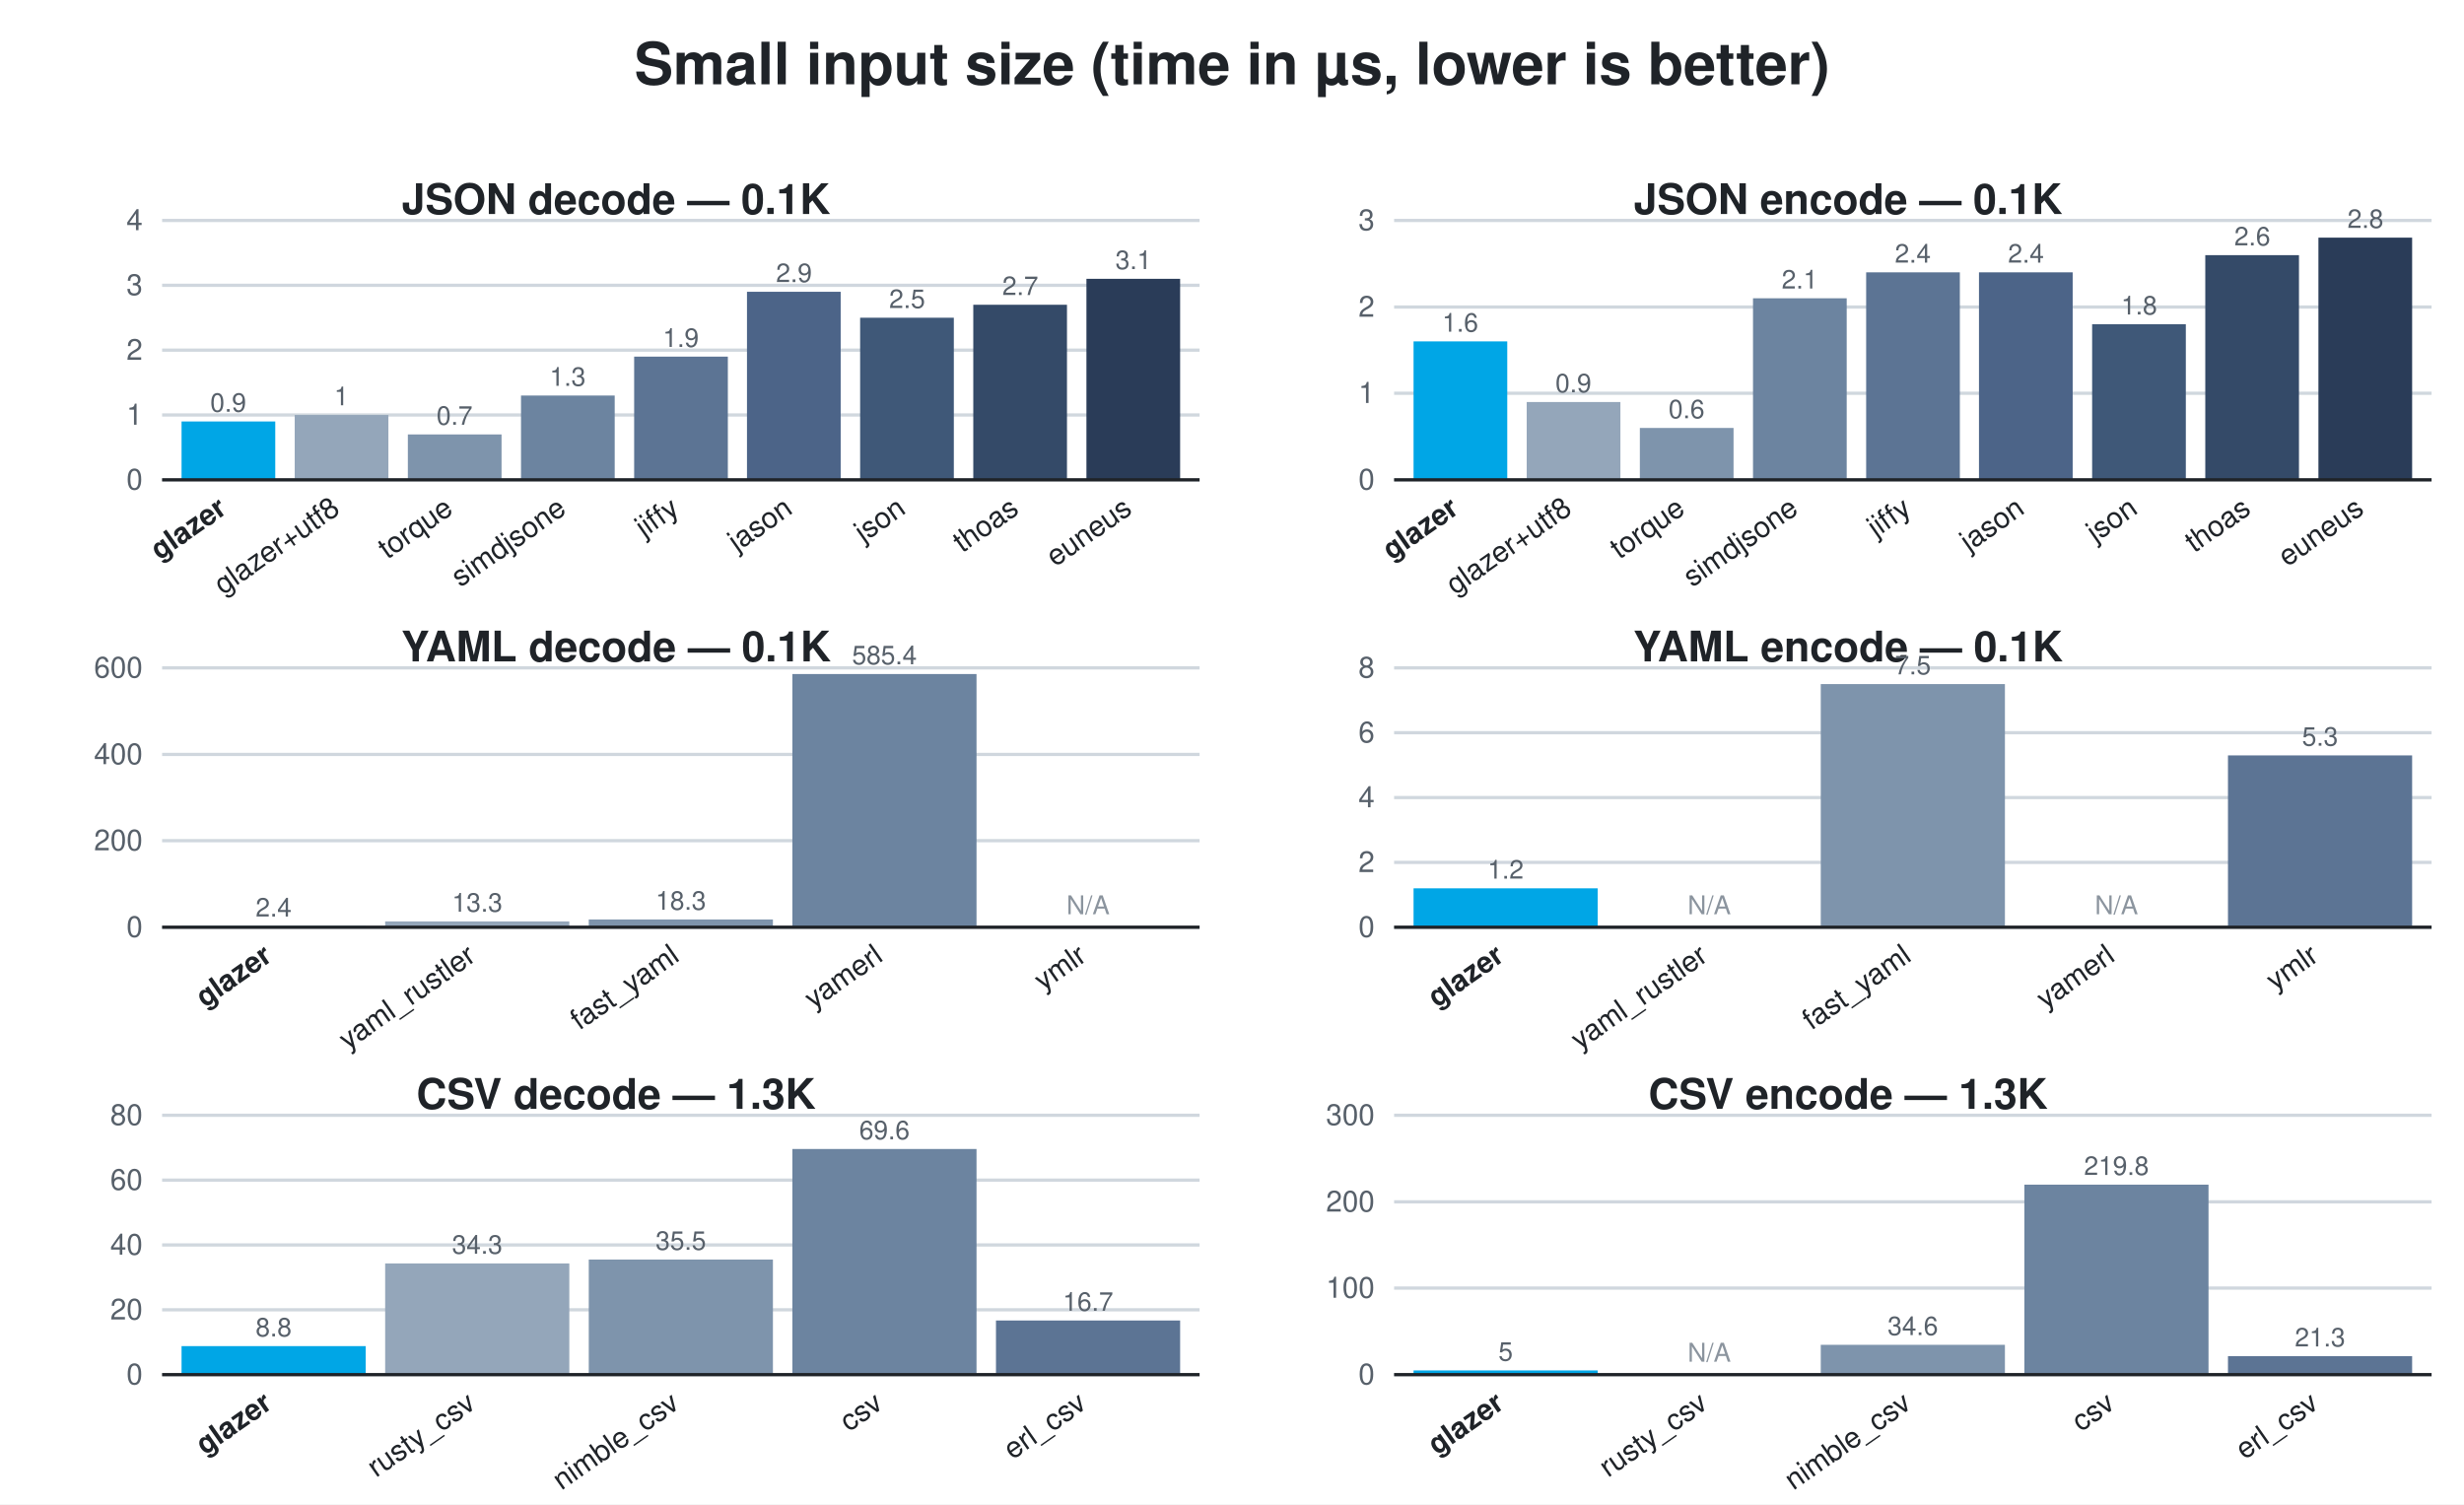
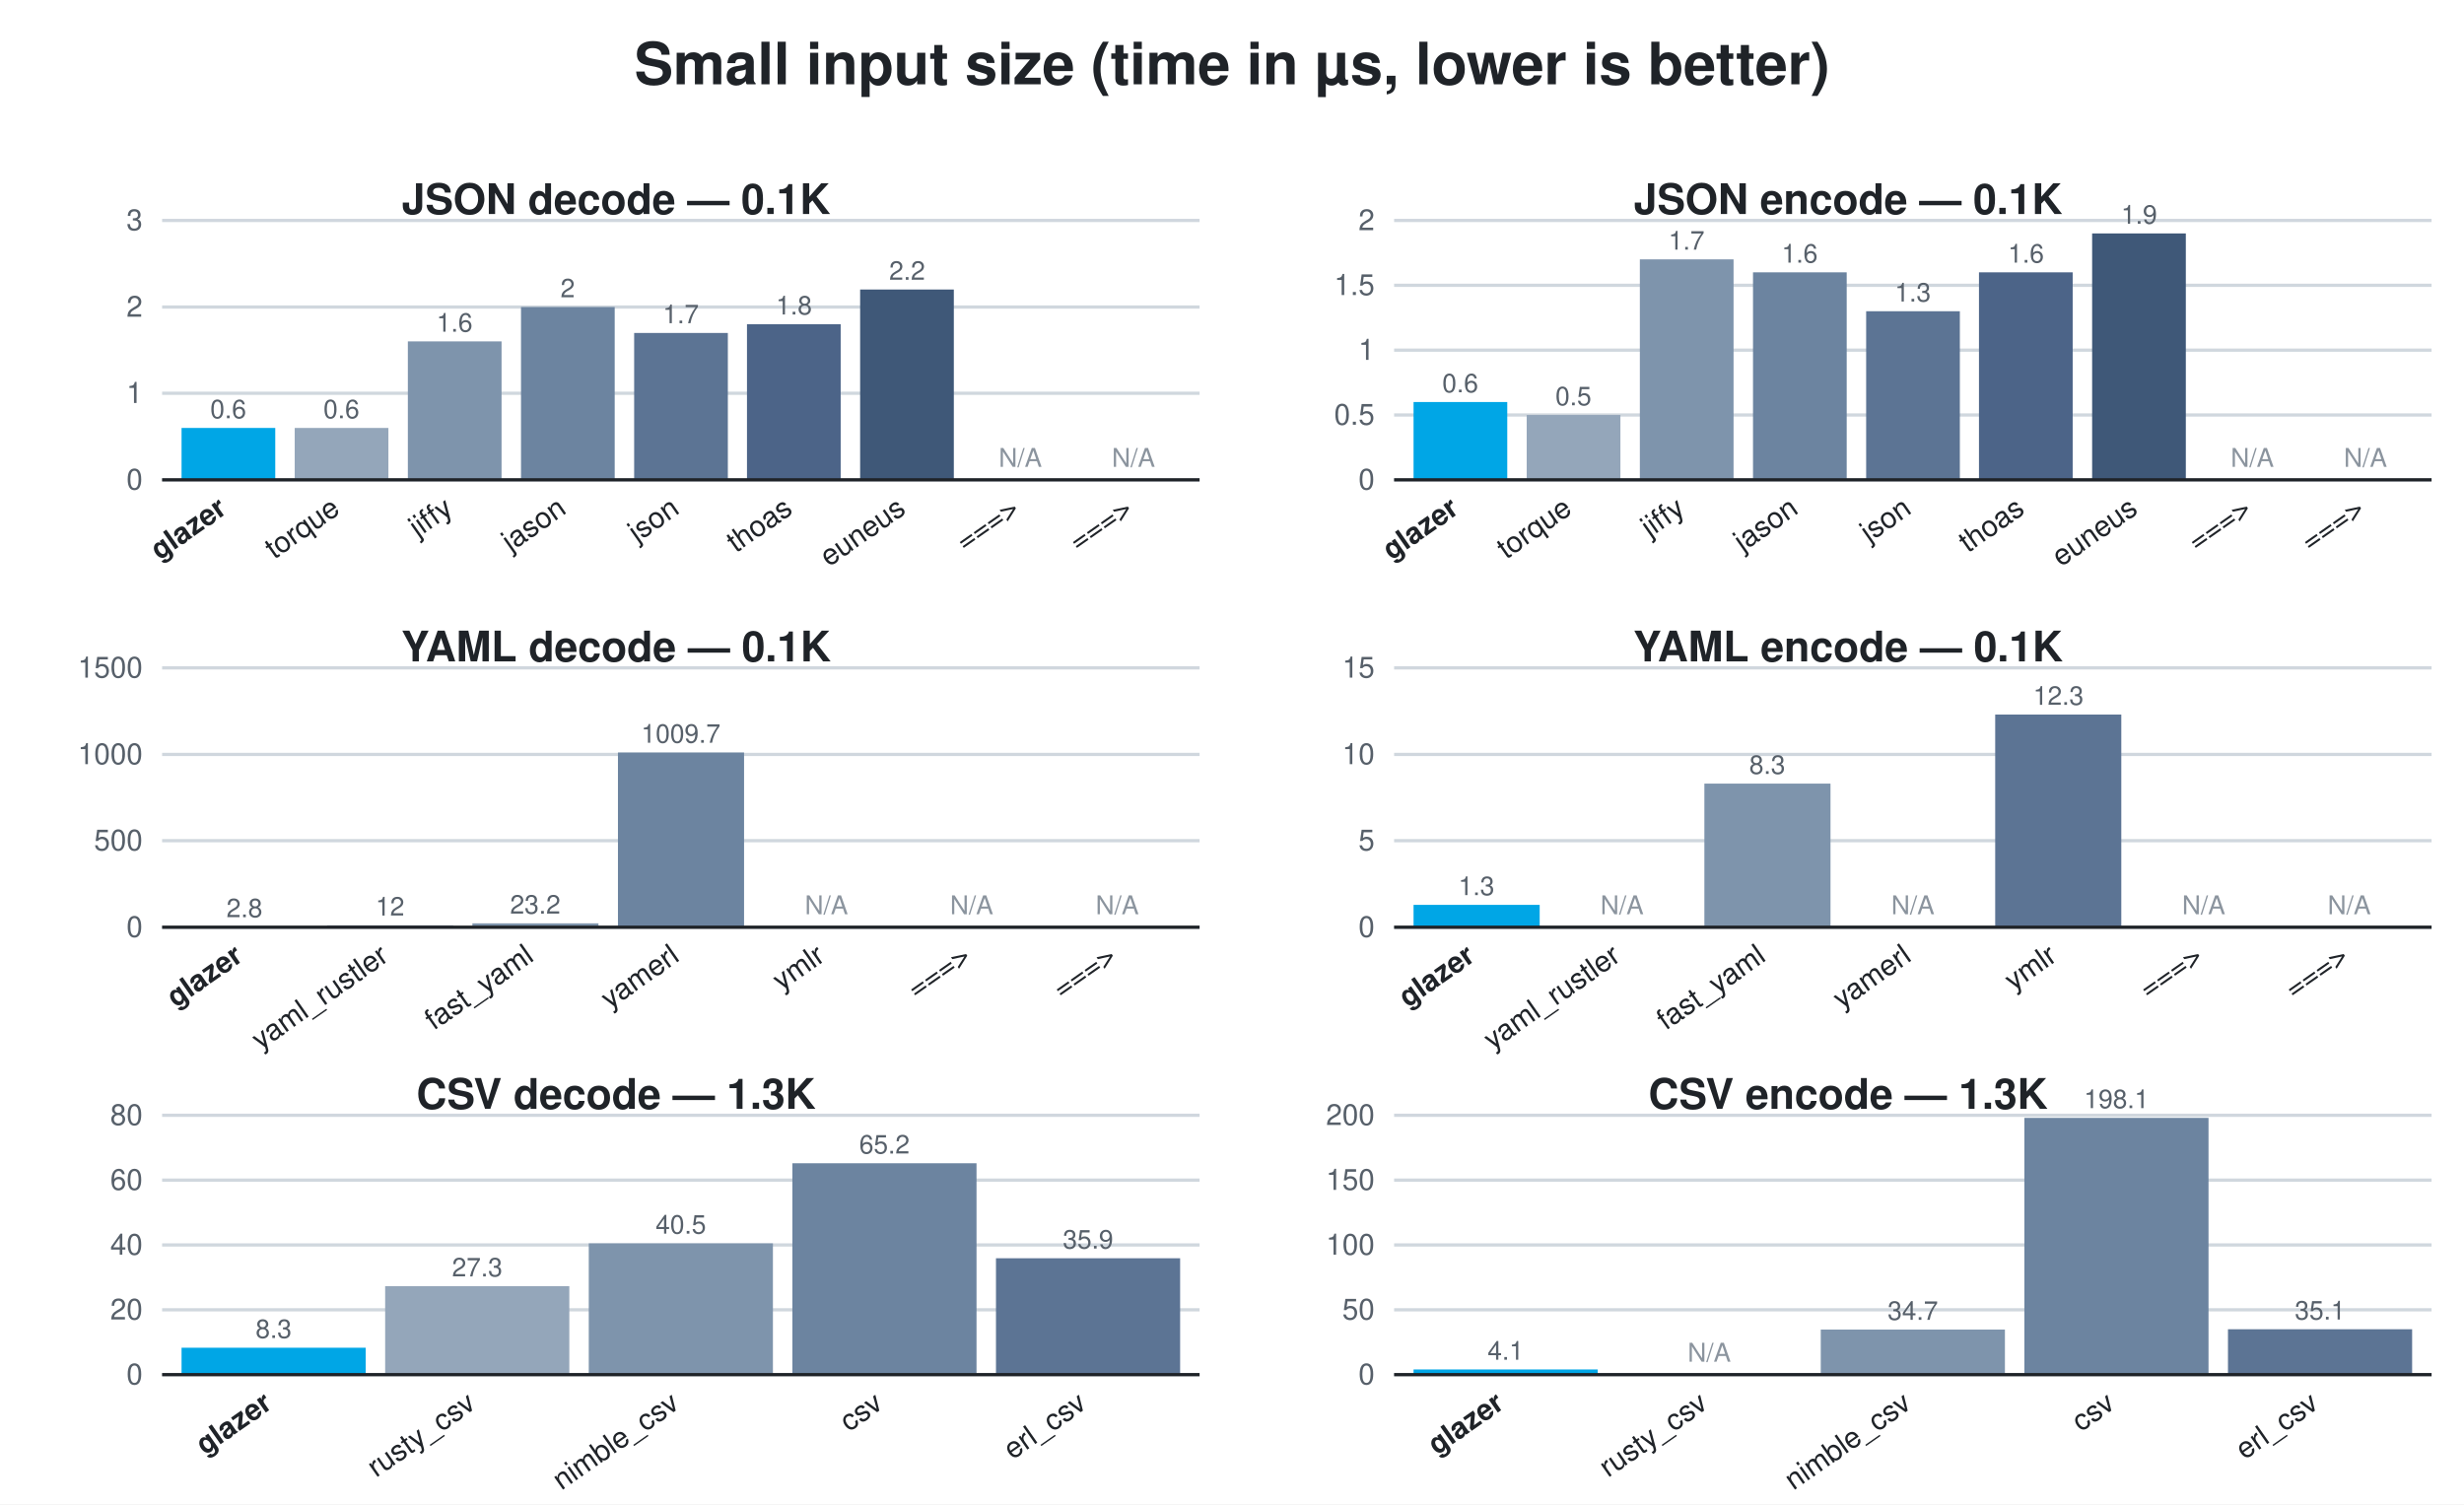
<svg xmlns="http://www.w3.org/2000/svg" width="760" height="464" viewBox="0 0 760 464" font-family="Helvetica, Arial, sans-serif">
  <style>
    .bg     { fill: #ffffff; }
    .fg     { fill: #1f2328; }
    .muted  { fill: #57606a; }
    .faint  { fill: #8b949e; }
    .grid   { stroke: #d0d7de; }
    .axis   { stroke: #1f2328; }
    .bar-0 { fill: #aab8c8; }
    .bar-1 { fill: #94a6ba; }
    .bar-2 { fill: #7e94ac; }
    .bar-3 { fill: #6c84a0; }
    .bar-4 { fill: #5c7494; }
    .bar-5 { fill: #4c6488; }
    .bar-6 { fill: #3f5878; }
    .bar-7 { fill: #344a68; }
    .bar-8 { fill: #2a3c58; }
    .bar-9 { fill: #1f2e48; }
    .bar-glazer { fill: #00a6e6; }
    @media (prefers-color-scheme: dark) {
      .bg     { fill: #0d1117; }
      .fg     { fill: #e6edf3; }
      .muted  { fill: #c9d1d9; }
      .faint  { fill: #8b949e; }
      .grid   { stroke: #30363d; }
      .axis   { stroke: #e6edf3; }
      .bar-0 { fill: #9aacc0; }
      .bar-1 { fill: #8398b0; }
      .bar-2 { fill: #6e84a0; }
      .bar-3 { fill: #5c7290; }
      .bar-4 { fill: #4c6080; }
      .bar-5 { fill: #3e5070; }
      .bar-6 { fill: #324060; }
      .bar-7 { fill: #283450; }
      .bar-8 { fill: #1f2840; }
      .bar-9 { fill: #161c30; }
      .bar-glazer { fill: #00b5fe; }
    }
  </style>
  <rect width="760" height="464" class="bg" />
  <text x="380.0" y="26" text-anchor="middle" font-size="18" font-weight="bold" class="fg">Small input size (time in µs, lower is better)</text>
  <text x="190.0" y="66.0" text-anchor="middle" font-size="13" font-weight="bold" class="fg">JSON decode — 0.1K</text>
  <line x1="50.0" y1="148.0" x2="370.0" y2="148.0" class="grid" stroke-width="1" />
  <text x="44.0" y="151.0" text-anchor="end" font-size="9" class="muted">0</text>
-   <line x1="50.0" y1="128.0" x2="370.0" y2="128.0" class="grid" stroke-width="1" />
-   <text x="44.0" y="131.0" text-anchor="end" font-size="9" class="muted">1</text>
-   <line x1="50.0" y1="108.0" x2="370.0" y2="108.0" class="grid" stroke-width="1" />
-   <text x="44.0" y="111.0" text-anchor="end" font-size="9" class="muted">2</text>
-   <line x1="50.0" y1="88.0" x2="370.0" y2="88.0" class="grid" stroke-width="1" />
-   <text x="44.0" y="91.0" text-anchor="end" font-size="9" class="muted">3</text>
+   <line x1="50.0" y1="121.3" x2="370.0" y2="121.3" class="grid" stroke-width="1" />
+   <text x="44.0" y="124.3" text-anchor="end" font-size="9" class="muted">1</text>
+   <line x1="50.0" y1="94.7" x2="370.0" y2="94.7" class="grid" stroke-width="1" />
+   <text x="44.0" y="97.7" text-anchor="end" font-size="9" class="muted">2</text>
  <line x1="50.0" y1="68.0" x2="370.0" y2="68.0" class="grid" stroke-width="1" />
-   <text x="44.0" y="71.0" text-anchor="end" font-size="9" class="muted">4</text>
-   <rect x="56.0" y="130.0" width="28.9" height="18.0" class="bar-glazer" />
-   <text x="70.4" y="127.0" text-anchor="middle" font-size="8" class="muted">0.9</text>
+   <text x="44.0" y="71.0" text-anchor="end" font-size="9" class="muted">3</text>
+   <rect x="56.0" y="132.0" width="28.9" height="16.0" class="bar-glazer" />
+   <text x="70.4" y="129.0" text-anchor="middle" font-size="8" class="muted">0.6</text>
  <text x="70.4" y="158.0" text-anchor="end" font-size="9" class="fg" font-weight="bold" transform="rotate(-35 70.4,158.0)">glazer</text>
-   <rect x="90.9" y="128.0" width="28.9" height="20.0" class="bar-1" />
-   <text x="105.3" y="125.0" text-anchor="middle" font-size="8" class="muted">1</text>
-   <text x="105.3" y="158.0" text-anchor="end" font-size="9" class="fg" transform="rotate(-35 105.3,158.0)">glazer+utf8</text>
-   <rect x="125.8" y="134.0" width="28.9" height="14.0" class="bar-2" />
-   <text x="140.2" y="131.0" text-anchor="middle" font-size="8" class="muted">0.7</text>
-   <text x="140.2" y="158.0" text-anchor="end" font-size="9" class="fg" transform="rotate(-35 140.2,158.0)">torque</text>
-   <rect x="160.7" y="122.0" width="28.9" height="26.0" class="bar-3" />
-   <text x="175.1" y="119.0" text-anchor="middle" font-size="8" class="muted">1.3</text>
-   <text x="175.1" y="158.0" text-anchor="end" font-size="9" class="fg" transform="rotate(-35 175.1,158.0)">simdjsone</text>
-   <rect x="195.6" y="110.0" width="28.9" height="38.0" class="bar-4" />
-   <text x="210.0" y="107.0" text-anchor="middle" font-size="8" class="muted">1.9</text>
-   <text x="210.0" y="158.0" text-anchor="end" font-size="9" class="fg" transform="rotate(-35 210.0,158.0)">jiffy</text>
-   <rect x="230.4" y="90.0" width="28.9" height="58.0" class="bar-5" />
-   <text x="244.9" y="87.0" text-anchor="middle" font-size="8" class="muted">2.9</text>
-   <text x="244.9" y="158.0" text-anchor="end" font-size="9" class="fg" transform="rotate(-35 244.9,158.0)">jason</text>
-   <rect x="265.3" y="98.0" width="28.9" height="50.0" class="bar-6" />
-   <text x="279.8" y="95.0" text-anchor="middle" font-size="8" class="muted">2.5</text>
-   <text x="279.8" y="158.0" text-anchor="end" font-size="9" class="fg" transform="rotate(-35 279.8,158.0)">json</text>
-   <rect x="300.2" y="94.0" width="28.9" height="54.0" class="bar-7" />
-   <text x="314.7" y="91.0" text-anchor="middle" font-size="8" class="muted">2.7</text>
-   <text x="314.7" y="158.0" text-anchor="end" font-size="9" class="fg" transform="rotate(-35 314.7,158.0)">thoas</text>
-   <rect x="335.1" y="86.0" width="28.9" height="62.0" class="bar-8" />
-   <text x="349.6" y="83.0" text-anchor="middle" font-size="8" class="muted">3.1</text>
-   <text x="349.6" y="158.0" text-anchor="end" font-size="9" class="fg" transform="rotate(-35 349.6,158.0)">euneus</text>
+   <rect x="90.9" y="132.0" width="28.9" height="16.0" class="bar-1" />
+   <text x="105.3" y="129.0" text-anchor="middle" font-size="8" class="muted">0.6</text>
+   <text x="105.3" y="158.0" text-anchor="end" font-size="9" class="fg" transform="rotate(-35 105.3,158.0)">torque</text>
+   <rect x="125.8" y="105.3" width="28.9" height="42.7" class="bar-2" />
+   <text x="140.2" y="102.3" text-anchor="middle" font-size="8" class="muted">1.6</text>
+   <text x="140.2" y="158.0" text-anchor="end" font-size="9" class="fg" transform="rotate(-35 140.2,158.0)">jiffy</text>
+   <rect x="160.7" y="94.7" width="28.9" height="53.3" class="bar-3" />
+   <text x="175.1" y="91.7" text-anchor="middle" font-size="8" class="muted">2</text>
+   <text x="175.1" y="158.0" text-anchor="end" font-size="9" class="fg" transform="rotate(-35 175.1,158.0)">jason</text>
+   <rect x="195.6" y="102.7" width="28.9" height="45.3" class="bar-4" />
+   <text x="210.0" y="99.7" text-anchor="middle" font-size="8" class="muted">1.7</text>
+   <text x="210.0" y="158.0" text-anchor="end" font-size="9" class="fg" transform="rotate(-35 210.0,158.0)">json</text>
+   <rect x="230.4" y="100.0" width="28.9" height="48.0" class="bar-5" />
+   <text x="244.9" y="97.0" text-anchor="middle" font-size="8" class="muted">1.8</text>
+   <text x="244.9" y="158.0" text-anchor="end" font-size="9" class="fg" transform="rotate(-35 244.9,158.0)">thoas</text>
+   <rect x="265.3" y="89.3" width="28.9" height="58.7" class="bar-6" />
+   <text x="279.8" y="86.3" text-anchor="middle" font-size="8" class="muted">2.2</text>
+   <text x="279.8" y="158.0" text-anchor="end" font-size="9" class="fg" transform="rotate(-35 279.8,158.0)">euneus</text>
+   <text x="314.7" y="144.0" text-anchor="middle" font-size="8" class="faint">N/A</text>
+   <text x="314.7" y="158.0" text-anchor="end" font-size="9" class="fg" transform="rotate(-35 314.7,158.0)">===&gt;</text>
+   <text x="349.6" y="144.0" text-anchor="middle" font-size="8" class="faint">N/A</text>
+   <text x="349.6" y="158.0" text-anchor="end" font-size="9" class="fg" transform="rotate(-35 349.6,158.0)">===&gt;</text>
  <line x1="50.0" y1="148.0" x2="370.0" y2="148.0" class="axis" stroke-width="1" />
  <text x="570.0" y="66.0" text-anchor="middle" font-size="13" font-weight="bold" class="fg">JSON encode — 0.1K</text>
  <line x1="430.0" y1="148.0" x2="750.0" y2="148.0" class="grid" stroke-width="1" />
  <text x="424.0" y="151.0" text-anchor="end" font-size="9" class="muted">0</text>
-   <line x1="430.0" y1="121.3" x2="750.0" y2="121.3" class="grid" stroke-width="1" />
-   <text x="424.0" y="124.3" text-anchor="end" font-size="9" class="muted">1</text>
-   <line x1="430.0" y1="94.7" x2="750.0" y2="94.7" class="grid" stroke-width="1" />
-   <text x="424.0" y="97.7" text-anchor="end" font-size="9" class="muted">2</text>
+   <line x1="430.0" y1="128.0" x2="750.0" y2="128.0" class="grid" stroke-width="1" />
+   <text x="424.0" y="131.0" text-anchor="end" font-size="9" class="muted">0.5</text>
+   <line x1="430.0" y1="108.0" x2="750.0" y2="108.0" class="grid" stroke-width="1" />
+   <text x="424.0" y="111.0" text-anchor="end" font-size="9" class="muted">1</text>
+   <line x1="430.0" y1="88.0" x2="750.0" y2="88.0" class="grid" stroke-width="1" />
+   <text x="424.0" y="91.0" text-anchor="end" font-size="9" class="muted">1.5</text>
  <line x1="430.0" y1="68.0" x2="750.0" y2="68.0" class="grid" stroke-width="1" />
-   <text x="424.0" y="71.0" text-anchor="end" font-size="9" class="muted">3</text>
-   <rect x="436.0" y="105.3" width="28.9" height="42.7" class="bar-glazer" />
-   <text x="450.4" y="102.3" text-anchor="middle" font-size="8" class="muted">1.6</text>
+   <text x="424.0" y="71.0" text-anchor="end" font-size="9" class="muted">2</text>
+   <rect x="436.0" y="124.0" width="28.9" height="24.0" class="bar-glazer" />
+   <text x="450.4" y="121.0" text-anchor="middle" font-size="8" class="muted">0.6</text>
  <text x="450.4" y="158.0" text-anchor="end" font-size="9" class="fg" font-weight="bold" transform="rotate(-35 450.4,158.0)">glazer</text>
-   <rect x="470.9" y="124.0" width="28.9" height="24.0" class="bar-1" />
-   <text x="485.3" y="121.0" text-anchor="middle" font-size="8" class="muted">0.9</text>
-   <text x="485.3" y="158.0" text-anchor="end" font-size="9" class="fg" transform="rotate(-35 485.3,158.0)">glazer+utf8</text>
-   <rect x="505.8" y="132.0" width="28.9" height="16.0" class="bar-2" />
-   <text x="520.2" y="129.0" text-anchor="middle" font-size="8" class="muted">0.6</text>
-   <text x="520.2" y="158.0" text-anchor="end" font-size="9" class="fg" transform="rotate(-35 520.2,158.0)">torque</text>
-   <rect x="540.7" y="92.0" width="28.9" height="56.0" class="bar-3" />
-   <text x="555.1" y="89.0" text-anchor="middle" font-size="8" class="muted">2.1</text>
-   <text x="555.1" y="158.0" text-anchor="end" font-size="9" class="fg" transform="rotate(-35 555.1,158.0)">simdjsone</text>
-   <rect x="575.6" y="84.0" width="28.9" height="64.0" class="bar-4" />
-   <text x="590.0" y="81.0" text-anchor="middle" font-size="8" class="muted">2.4</text>
-   <text x="590.0" y="158.0" text-anchor="end" font-size="9" class="fg" transform="rotate(-35 590.0,158.0)">jiffy</text>
+   <rect x="470.9" y="128.0" width="28.9" height="20.0" class="bar-1" />
+   <text x="485.3" y="125.0" text-anchor="middle" font-size="8" class="muted">0.5</text>
+   <text x="485.3" y="158.0" text-anchor="end" font-size="9" class="fg" transform="rotate(-35 485.3,158.0)">torque</text>
+   <rect x="505.8" y="80.0" width="28.9" height="68.0" class="bar-2" />
+   <text x="520.2" y="77.0" text-anchor="middle" font-size="8" class="muted">1.7</text>
+   <text x="520.2" y="158.0" text-anchor="end" font-size="9" class="fg" transform="rotate(-35 520.2,158.0)">jiffy</text>
+   <rect x="540.7" y="84.0" width="28.9" height="64.0" class="bar-3" />
+   <text x="555.1" y="81.0" text-anchor="middle" font-size="8" class="muted">1.6</text>
+   <text x="555.1" y="158.0" text-anchor="end" font-size="9" class="fg" transform="rotate(-35 555.1,158.0)">jason</text>
+   <rect x="575.6" y="96.0" width="28.9" height="52.0" class="bar-4" />
+   <text x="590.0" y="93.0" text-anchor="middle" font-size="8" class="muted">1.3</text>
+   <text x="590.0" y="158.0" text-anchor="end" font-size="9" class="fg" transform="rotate(-35 590.0,158.0)">json</text>
  <rect x="610.4" y="84.0" width="28.9" height="64.0" class="bar-5" />
-   <text x="624.9" y="81.0" text-anchor="middle" font-size="8" class="muted">2.4</text>
-   <text x="624.9" y="158.0" text-anchor="end" font-size="9" class="fg" transform="rotate(-35 624.9,158.0)">jason</text>
-   <rect x="645.3" y="100.0" width="28.9" height="48.0" class="bar-6" />
-   <text x="659.8" y="97.0" text-anchor="middle" font-size="8" class="muted">1.8</text>
-   <text x="659.8" y="158.0" text-anchor="end" font-size="9" class="fg" transform="rotate(-35 659.8,158.0)">json</text>
-   <rect x="680.2" y="78.7" width="28.9" height="69.3" class="bar-7" />
-   <text x="694.7" y="75.7" text-anchor="middle" font-size="8" class="muted">2.6</text>
-   <text x="694.7" y="158.0" text-anchor="end" font-size="9" class="fg" transform="rotate(-35 694.7,158.0)">thoas</text>
-   <rect x="715.1" y="73.3" width="28.9" height="74.7" class="bar-8" />
-   <text x="729.6" y="70.3" text-anchor="middle" font-size="8" class="muted">2.8</text>
-   <text x="729.6" y="158.0" text-anchor="end" font-size="9" class="fg" transform="rotate(-35 729.6,158.0)">euneus</text>
+   <text x="624.9" y="81.0" text-anchor="middle" font-size="8" class="muted">1.6</text>
+   <text x="624.9" y="158.0" text-anchor="end" font-size="9" class="fg" transform="rotate(-35 624.9,158.0)">thoas</text>
+   <rect x="645.3" y="72.0" width="28.9" height="76.0" class="bar-6" />
+   <text x="659.8" y="69.0" text-anchor="middle" font-size="8" class="muted">1.9</text>
+   <text x="659.8" y="158.0" text-anchor="end" font-size="9" class="fg" transform="rotate(-35 659.8,158.0)">euneus</text>
+   <text x="694.7" y="144.0" text-anchor="middle" font-size="8" class="faint">N/A</text>
+   <text x="694.7" y="158.0" text-anchor="end" font-size="9" class="fg" transform="rotate(-35 694.7,158.0)">===&gt;</text>
+   <text x="729.6" y="144.0" text-anchor="middle" font-size="8" class="faint">N/A</text>
+   <text x="729.6" y="158.0" text-anchor="end" font-size="9" class="fg" transform="rotate(-35 729.6,158.0)">===&gt;</text>
  <line x1="430.0" y1="148.0" x2="750.0" y2="148.0" class="axis" stroke-width="1" />
  <text x="190.0" y="204.0" text-anchor="middle" font-size="13" font-weight="bold" class="fg">YAML decode — 0.1K</text>
  <line x1="50.0" y1="286.0" x2="370.0" y2="286.0" class="grid" stroke-width="1" />
  <text x="44.0" y="289.0" text-anchor="end" font-size="9" class="muted">0</text>
  <line x1="50.0" y1="259.3" x2="370.0" y2="259.3" class="grid" stroke-width="1" />
-   <text x="44.0" y="262.3" text-anchor="end" font-size="9" class="muted">200</text>
+   <text x="44.0" y="262.3" text-anchor="end" font-size="9" class="muted">500</text>
  <line x1="50.0" y1="232.7" x2="370.0" y2="232.7" class="grid" stroke-width="1" />
-   <text x="44.0" y="235.7" text-anchor="end" font-size="9" class="muted">400</text>
+   <text x="44.0" y="235.7" text-anchor="end" font-size="9" class="muted">1000</text>
  <line x1="50.0" y1="206.0" x2="370.0" y2="206.0" class="grid" stroke-width="1" />
-   <text x="44.0" y="209.0" text-anchor="end" font-size="9" class="muted">600</text>
-   <rect x="56.0" y="285.7" width="56.8" height="0.3" class="bar-glazer" />
-   <text x="84.4" y="282.7" text-anchor="middle" font-size="8" class="muted">2.4</text>
-   <text x="84.4" y="296.0" text-anchor="end" font-size="9" class="fg" font-weight="bold" transform="rotate(-35 84.4,296.0)">glazer</text>
-   <rect x="118.8" y="284.2" width="56.8" height="1.8" class="bar-1" />
-   <text x="147.2" y="281.2" text-anchor="middle" font-size="8" class="muted">13.3</text>
-   <text x="147.2" y="296.0" text-anchor="end" font-size="9" class="fg" transform="rotate(-35 147.2,296.0)">yaml_rustler</text>
-   <rect x="181.6" y="283.6" width="56.8" height="2.4" class="bar-2" />
-   <text x="210.0" y="280.6" text-anchor="middle" font-size="8" class="muted">18.3</text>
-   <text x="210.0" y="296.0" text-anchor="end" font-size="9" class="fg" transform="rotate(-35 210.0,296.0)">fast_yaml</text>
-   <rect x="244.4" y="207.9" width="56.8" height="78.1" class="bar-3" />
-   <text x="272.8" y="204.9" text-anchor="middle" font-size="8" class="muted">585.4</text>
-   <text x="272.8" y="296.0" text-anchor="end" font-size="9" class="fg" transform="rotate(-35 272.8,296.0)">yamerl</text>
-   <text x="335.6" y="282.0" text-anchor="middle" font-size="8" class="faint">N/A</text>
-   <text x="335.6" y="296.0" text-anchor="end" font-size="9" class="fg" transform="rotate(-35 335.6,296.0)">ymlr</text>
+   <text x="44.0" y="209.0" text-anchor="end" font-size="9" class="muted">1500</text>
+   <rect x="56.0" y="285.9" width="38.9" height="0.1" class="bar-glazer" />
+   <text x="75.4" y="282.9" text-anchor="middle" font-size="8" class="muted">2.8</text>
+   <text x="75.4" y="296.0" text-anchor="end" font-size="9" class="fg" font-weight="bold" transform="rotate(-35 75.4,296.0)">glazer</text>
+   <rect x="100.9" y="285.4" width="38.9" height="0.6" class="bar-1" />
+   <text x="120.3" y="282.4" text-anchor="middle" font-size="8" class="muted">12</text>
+   <text x="120.3" y="296.0" text-anchor="end" font-size="9" class="fg" transform="rotate(-35 120.3,296.0)">yaml_rustler</text>
+   <rect x="145.7" y="284.8" width="38.9" height="1.2" class="bar-2" />
+   <text x="165.1" y="281.8" text-anchor="middle" font-size="8" class="muted">23.2</text>
+   <text x="165.1" y="296.0" text-anchor="end" font-size="9" class="fg" transform="rotate(-35 165.1,296.0)">fast_yaml</text>
+   <rect x="190.6" y="232.1" width="38.9" height="53.9" class="bar-3" />
+   <text x="210.0" y="229.1" text-anchor="middle" font-size="8" class="muted">1009.7</text>
+   <text x="210.0" y="296.0" text-anchor="end" font-size="9" class="fg" transform="rotate(-35 210.0,296.0)">yamerl</text>
+   <text x="254.9" y="282.0" text-anchor="middle" font-size="8" class="faint">N/A</text>
+   <text x="254.9" y="296.0" text-anchor="end" font-size="9" class="fg" transform="rotate(-35 254.9,296.0)">ymlr</text>
+   <text x="299.7" y="282.0" text-anchor="middle" font-size="8" class="faint">N/A</text>
+   <text x="299.7" y="296.0" text-anchor="end" font-size="9" class="fg" transform="rotate(-35 299.7,296.0)">===&gt;</text>
+   <text x="344.6" y="282.0" text-anchor="middle" font-size="8" class="faint">N/A</text>
+   <text x="344.6" y="296.0" text-anchor="end" font-size="9" class="fg" transform="rotate(-35 344.6,296.0)">===&gt;</text>
  <line x1="50.0" y1="286.0" x2="370.0" y2="286.0" class="axis" stroke-width="1" />
  <text x="570.0" y="204.0" text-anchor="middle" font-size="13" font-weight="bold" class="fg">YAML encode — 0.1K</text>
  <line x1="430.0" y1="286.0" x2="750.0" y2="286.0" class="grid" stroke-width="1" />
  <text x="424.0" y="289.0" text-anchor="end" font-size="9" class="muted">0</text>
-   <line x1="430.0" y1="266.0" x2="750.0" y2="266.0" class="grid" stroke-width="1" />
-   <text x="424.0" y="269.0" text-anchor="end" font-size="9" class="muted">2</text>
-   <line x1="430.0" y1="246.0" x2="750.0" y2="246.0" class="grid" stroke-width="1" />
-   <text x="424.0" y="249.0" text-anchor="end" font-size="9" class="muted">4</text>
-   <line x1="430.0" y1="226.0" x2="750.0" y2="226.0" class="grid" stroke-width="1" />
-   <text x="424.0" y="229.0" text-anchor="end" font-size="9" class="muted">6</text>
+   <line x1="430.0" y1="259.3" x2="750.0" y2="259.3" class="grid" stroke-width="1" />
+   <text x="424.0" y="262.3" text-anchor="end" font-size="9" class="muted">5</text>
+   <line x1="430.0" y1="232.7" x2="750.0" y2="232.7" class="grid" stroke-width="1" />
+   <text x="424.0" y="235.7" text-anchor="end" font-size="9" class="muted">10</text>
  <line x1="430.0" y1="206.0" x2="750.0" y2="206.0" class="grid" stroke-width="1" />
-   <text x="424.0" y="209.0" text-anchor="end" font-size="9" class="muted">8</text>
-   <rect x="436.0" y="274.0" width="56.8" height="12.0" class="bar-glazer" />
-   <text x="464.4" y="271.0" text-anchor="middle" font-size="8" class="muted">1.2</text>
-   <text x="464.4" y="296.0" text-anchor="end" font-size="9" class="fg" font-weight="bold" transform="rotate(-35 464.4,296.0)">glazer</text>
-   <text x="527.2" y="282.0" text-anchor="middle" font-size="8" class="faint">N/A</text>
-   <text x="527.2" y="296.0" text-anchor="end" font-size="9" class="fg" transform="rotate(-35 527.2,296.0)">yaml_rustler</text>
-   <rect x="561.6" y="211.0" width="56.8" height="75.0" class="bar-2" />
-   <text x="590.0" y="208.0" text-anchor="middle" font-size="8" class="muted">7.5</text>
-   <text x="590.0" y="296.0" text-anchor="end" font-size="9" class="fg" transform="rotate(-35 590.0,296.0)">fast_yaml</text>
-   <text x="652.8" y="282.0" text-anchor="middle" font-size="8" class="faint">N/A</text>
-   <text x="652.8" y="296.0" text-anchor="end" font-size="9" class="fg" transform="rotate(-35 652.8,296.0)">yamerl</text>
-   <rect x="687.2" y="233.0" width="56.8" height="53.0" class="bar-4" />
-   <text x="715.6" y="230.0" text-anchor="middle" font-size="8" class="muted">5.3</text>
-   <text x="715.6" y="296.0" text-anchor="end" font-size="9" class="fg" transform="rotate(-35 715.6,296.0)">ymlr</text>
+   <text x="424.0" y="209.0" text-anchor="end" font-size="9" class="muted">15</text>
+   <rect x="436.0" y="279.1" width="38.9" height="6.9" class="bar-glazer" />
+   <text x="455.4" y="276.1" text-anchor="middle" font-size="8" class="muted">1.3</text>
+   <text x="455.4" y="296.0" text-anchor="end" font-size="9" class="fg" font-weight="bold" transform="rotate(-35 455.4,296.0)">glazer</text>
+   <text x="500.3" y="282.0" text-anchor="middle" font-size="8" class="faint">N/A</text>
+   <text x="500.3" y="296.0" text-anchor="end" font-size="9" class="fg" transform="rotate(-35 500.3,296.0)">yaml_rustler</text>
+   <rect x="525.7" y="241.7" width="38.9" height="44.3" class="bar-2" />
+   <text x="545.1" y="238.7" text-anchor="middle" font-size="8" class="muted">8.3</text>
+   <text x="545.1" y="296.0" text-anchor="end" font-size="9" class="fg" transform="rotate(-35 545.1,296.0)">fast_yaml</text>
+   <text x="590.0" y="282.0" text-anchor="middle" font-size="8" class="faint">N/A</text>
+   <text x="590.0" y="296.0" text-anchor="end" font-size="9" class="fg" transform="rotate(-35 590.0,296.0)">yamerl</text>
+   <rect x="615.4" y="220.4" width="38.9" height="65.6" class="bar-4" />
+   <text x="634.9" y="217.4" text-anchor="middle" font-size="8" class="muted">12.3</text>
+   <text x="634.9" y="296.0" text-anchor="end" font-size="9" class="fg" transform="rotate(-35 634.9,296.0)">ymlr</text>
+   <text x="679.7" y="282.0" text-anchor="middle" font-size="8" class="faint">N/A</text>
+   <text x="679.7" y="296.0" text-anchor="end" font-size="9" class="fg" transform="rotate(-35 679.7,296.0)">===&gt;</text>
+   <text x="724.6" y="282.0" text-anchor="middle" font-size="8" class="faint">N/A</text>
+   <text x="724.6" y="296.0" text-anchor="end" font-size="9" class="fg" transform="rotate(-35 724.6,296.0)">===&gt;</text>
  <line x1="430.0" y1="286.0" x2="750.0" y2="286.0" class="axis" stroke-width="1" />
  <text x="190.0" y="342.0" text-anchor="middle" font-size="13" font-weight="bold" class="fg">CSV decode — 1.3K</text>
  <line x1="50.0" y1="424.0" x2="370.0" y2="424.0" class="grid" stroke-width="1" />
  <text x="44.0" y="427.0" text-anchor="end" font-size="9" class="muted">0</text>
  <line x1="50.0" y1="404.0" x2="370.0" y2="404.0" class="grid" stroke-width="1" />
  <text x="44.0" y="407.0" text-anchor="end" font-size="9" class="muted">20</text>
  <line x1="50.0" y1="384.0" x2="370.0" y2="384.0" class="grid" stroke-width="1" />
  <text x="44.0" y="387.0" text-anchor="end" font-size="9" class="muted">40</text>
  <line x1="50.0" y1="364.0" x2="370.0" y2="364.0" class="grid" stroke-width="1" />
  <text x="44.0" y="367.0" text-anchor="end" font-size="9" class="muted">60</text>
  <line x1="50.0" y1="344.0" x2="370.0" y2="344.0" class="grid" stroke-width="1" />
  <text x="44.0" y="347.0" text-anchor="end" font-size="9" class="muted">80</text>
-   <rect x="56.0" y="415.2" width="56.8" height="8.8" class="bar-glazer" />
-   <text x="84.4" y="412.2" text-anchor="middle" font-size="8" class="muted">8.8</text>
+   <rect x="56.0" y="415.7" width="56.8" height="8.3" class="bar-glazer" />
+   <text x="84.4" y="412.7" text-anchor="middle" font-size="8" class="muted">8.3</text>
  <text x="84.4" y="434.0" text-anchor="end" font-size="9" class="fg" font-weight="bold" transform="rotate(-35 84.4,434.0)">glazer</text>
-   <rect x="118.8" y="389.7" width="56.8" height="34.3" class="bar-1" />
-   <text x="147.2" y="386.7" text-anchor="middle" font-size="8" class="muted">34.3</text>
+   <rect x="118.8" y="396.7" width="56.8" height="27.3" class="bar-1" />
+   <text x="147.2" y="393.7" text-anchor="middle" font-size="8" class="muted">27.3</text>
  <text x="147.2" y="434.0" text-anchor="end" font-size="9" class="fg" transform="rotate(-35 147.2,434.0)">rusty_csv</text>
-   <rect x="181.6" y="388.5" width="56.8" height="35.5" class="bar-2" />
-   <text x="210.0" y="385.5" text-anchor="middle" font-size="8" class="muted">35.5</text>
+   <rect x="181.6" y="383.5" width="56.8" height="40.5" class="bar-2" />
+   <text x="210.0" y="380.5" text-anchor="middle" font-size="8" class="muted">40.5</text>
  <text x="210.0" y="434.0" text-anchor="end" font-size="9" class="fg" transform="rotate(-35 210.0,434.0)">nimble_csv</text>
-   <rect x="244.4" y="354.4" width="56.8" height="69.6" class="bar-3" />
-   <text x="272.8" y="351.4" text-anchor="middle" font-size="8" class="muted">69.6</text>
+   <rect x="244.4" y="358.8" width="56.8" height="65.2" class="bar-3" />
+   <text x="272.8" y="355.8" text-anchor="middle" font-size="8" class="muted">65.2</text>
  <text x="272.8" y="434.0" text-anchor="end" font-size="9" class="fg" transform="rotate(-35 272.8,434.0)">csv</text>
-   <rect x="307.2" y="407.3" width="56.8" height="16.7" class="bar-4" />
-   <text x="335.6" y="404.3" text-anchor="middle" font-size="8" class="muted">16.7</text>
+   <rect x="307.2" y="388.1" width="56.8" height="35.9" class="bar-4" />
+   <text x="335.6" y="385.1" text-anchor="middle" font-size="8" class="muted">35.9</text>
  <text x="335.6" y="434.0" text-anchor="end" font-size="9" class="fg" transform="rotate(-35 335.6,434.0)">erl_csv</text>
  <line x1="50.0" y1="424.0" x2="370.0" y2="424.0" class="axis" stroke-width="1" />
  <text x="570.0" y="342.0" text-anchor="middle" font-size="13" font-weight="bold" class="fg">CSV encode — 1.3K</text>
  <line x1="430.0" y1="424.0" x2="750.0" y2="424.0" class="grid" stroke-width="1" />
  <text x="424.0" y="427.0" text-anchor="end" font-size="9" class="muted">0</text>
-   <line x1="430.0" y1="397.3" x2="750.0" y2="397.3" class="grid" stroke-width="1" />
-   <text x="424.0" y="400.3" text-anchor="end" font-size="9" class="muted">100</text>
-   <line x1="430.0" y1="370.7" x2="750.0" y2="370.7" class="grid" stroke-width="1" />
-   <text x="424.0" y="373.7" text-anchor="end" font-size="9" class="muted">200</text>
+   <line x1="430.0" y1="404.0" x2="750.0" y2="404.0" class="grid" stroke-width="1" />
+   <text x="424.0" y="407.0" text-anchor="end" font-size="9" class="muted">50</text>
+   <line x1="430.0" y1="384.0" x2="750.0" y2="384.0" class="grid" stroke-width="1" />
+   <text x="424.0" y="387.0" text-anchor="end" font-size="9" class="muted">100</text>
+   <line x1="430.0" y1="364.0" x2="750.0" y2="364.0" class="grid" stroke-width="1" />
+   <text x="424.0" y="367.0" text-anchor="end" font-size="9" class="muted">150</text>
  <line x1="430.0" y1="344.0" x2="750.0" y2="344.0" class="grid" stroke-width="1" />
-   <text x="424.0" y="347.0" text-anchor="end" font-size="9" class="muted">300</text>
-   <rect x="436.0" y="422.7" width="56.8" height="1.3" class="bar-glazer" />
-   <text x="464.4" y="419.7" text-anchor="middle" font-size="8" class="muted">5</text>
+   <text x="424.0" y="347.0" text-anchor="end" font-size="9" class="muted">200</text>
+   <rect x="436.0" y="422.4" width="56.8" height="1.6" class="bar-glazer" />
+   <text x="464.4" y="419.4" text-anchor="middle" font-size="8" class="muted">4.1</text>
  <text x="464.4" y="434.0" text-anchor="end" font-size="9" class="fg" font-weight="bold" transform="rotate(-35 464.4,434.0)">glazer</text>
  <text x="527.2" y="420.0" text-anchor="middle" font-size="8" class="faint">N/A</text>
  <text x="527.2" y="434.0" text-anchor="end" font-size="9" class="fg" transform="rotate(-35 527.2,434.0)">rusty_csv</text>
-   <rect x="561.6" y="414.8" width="56.8" height="9.2" class="bar-2" />
-   <text x="590.0" y="411.8" text-anchor="middle" font-size="8" class="muted">34.6</text>
+   <rect x="561.6" y="410.1" width="56.8" height="13.9" class="bar-2" />
+   <text x="590.0" y="407.1" text-anchor="middle" font-size="8" class="muted">34.7</text>
  <text x="590.0" y="434.0" text-anchor="end" font-size="9" class="fg" transform="rotate(-35 590.0,434.0)">nimble_csv</text>
-   <rect x="624.4" y="365.4" width="56.8" height="58.6" class="bar-3" />
-   <text x="652.8" y="362.4" text-anchor="middle" font-size="8" class="muted">219.8</text>
+   <rect x="624.4" y="344.8" width="56.8" height="79.2" class="bar-3" />
+   <text x="652.8" y="341.8" text-anchor="middle" font-size="8" class="muted">198.1</text>
  <text x="652.8" y="434.0" text-anchor="end" font-size="9" class="fg" transform="rotate(-35 652.8,434.0)">csv</text>
-   <rect x="687.2" y="418.3" width="56.8" height="5.7" class="bar-4" />
-   <text x="715.6" y="415.3" text-anchor="middle" font-size="8" class="muted">21.3</text>
+   <rect x="687.2" y="410.0" width="56.8" height="14.0" class="bar-4" />
+   <text x="715.6" y="407.0" text-anchor="middle" font-size="8" class="muted">35.1</text>
  <text x="715.6" y="434.0" text-anchor="end" font-size="9" class="fg" transform="rotate(-35 715.6,434.0)">erl_csv</text>
  <line x1="430.0" y1="424.0" x2="750.0" y2="424.0" class="axis" stroke-width="1" />
</svg>
